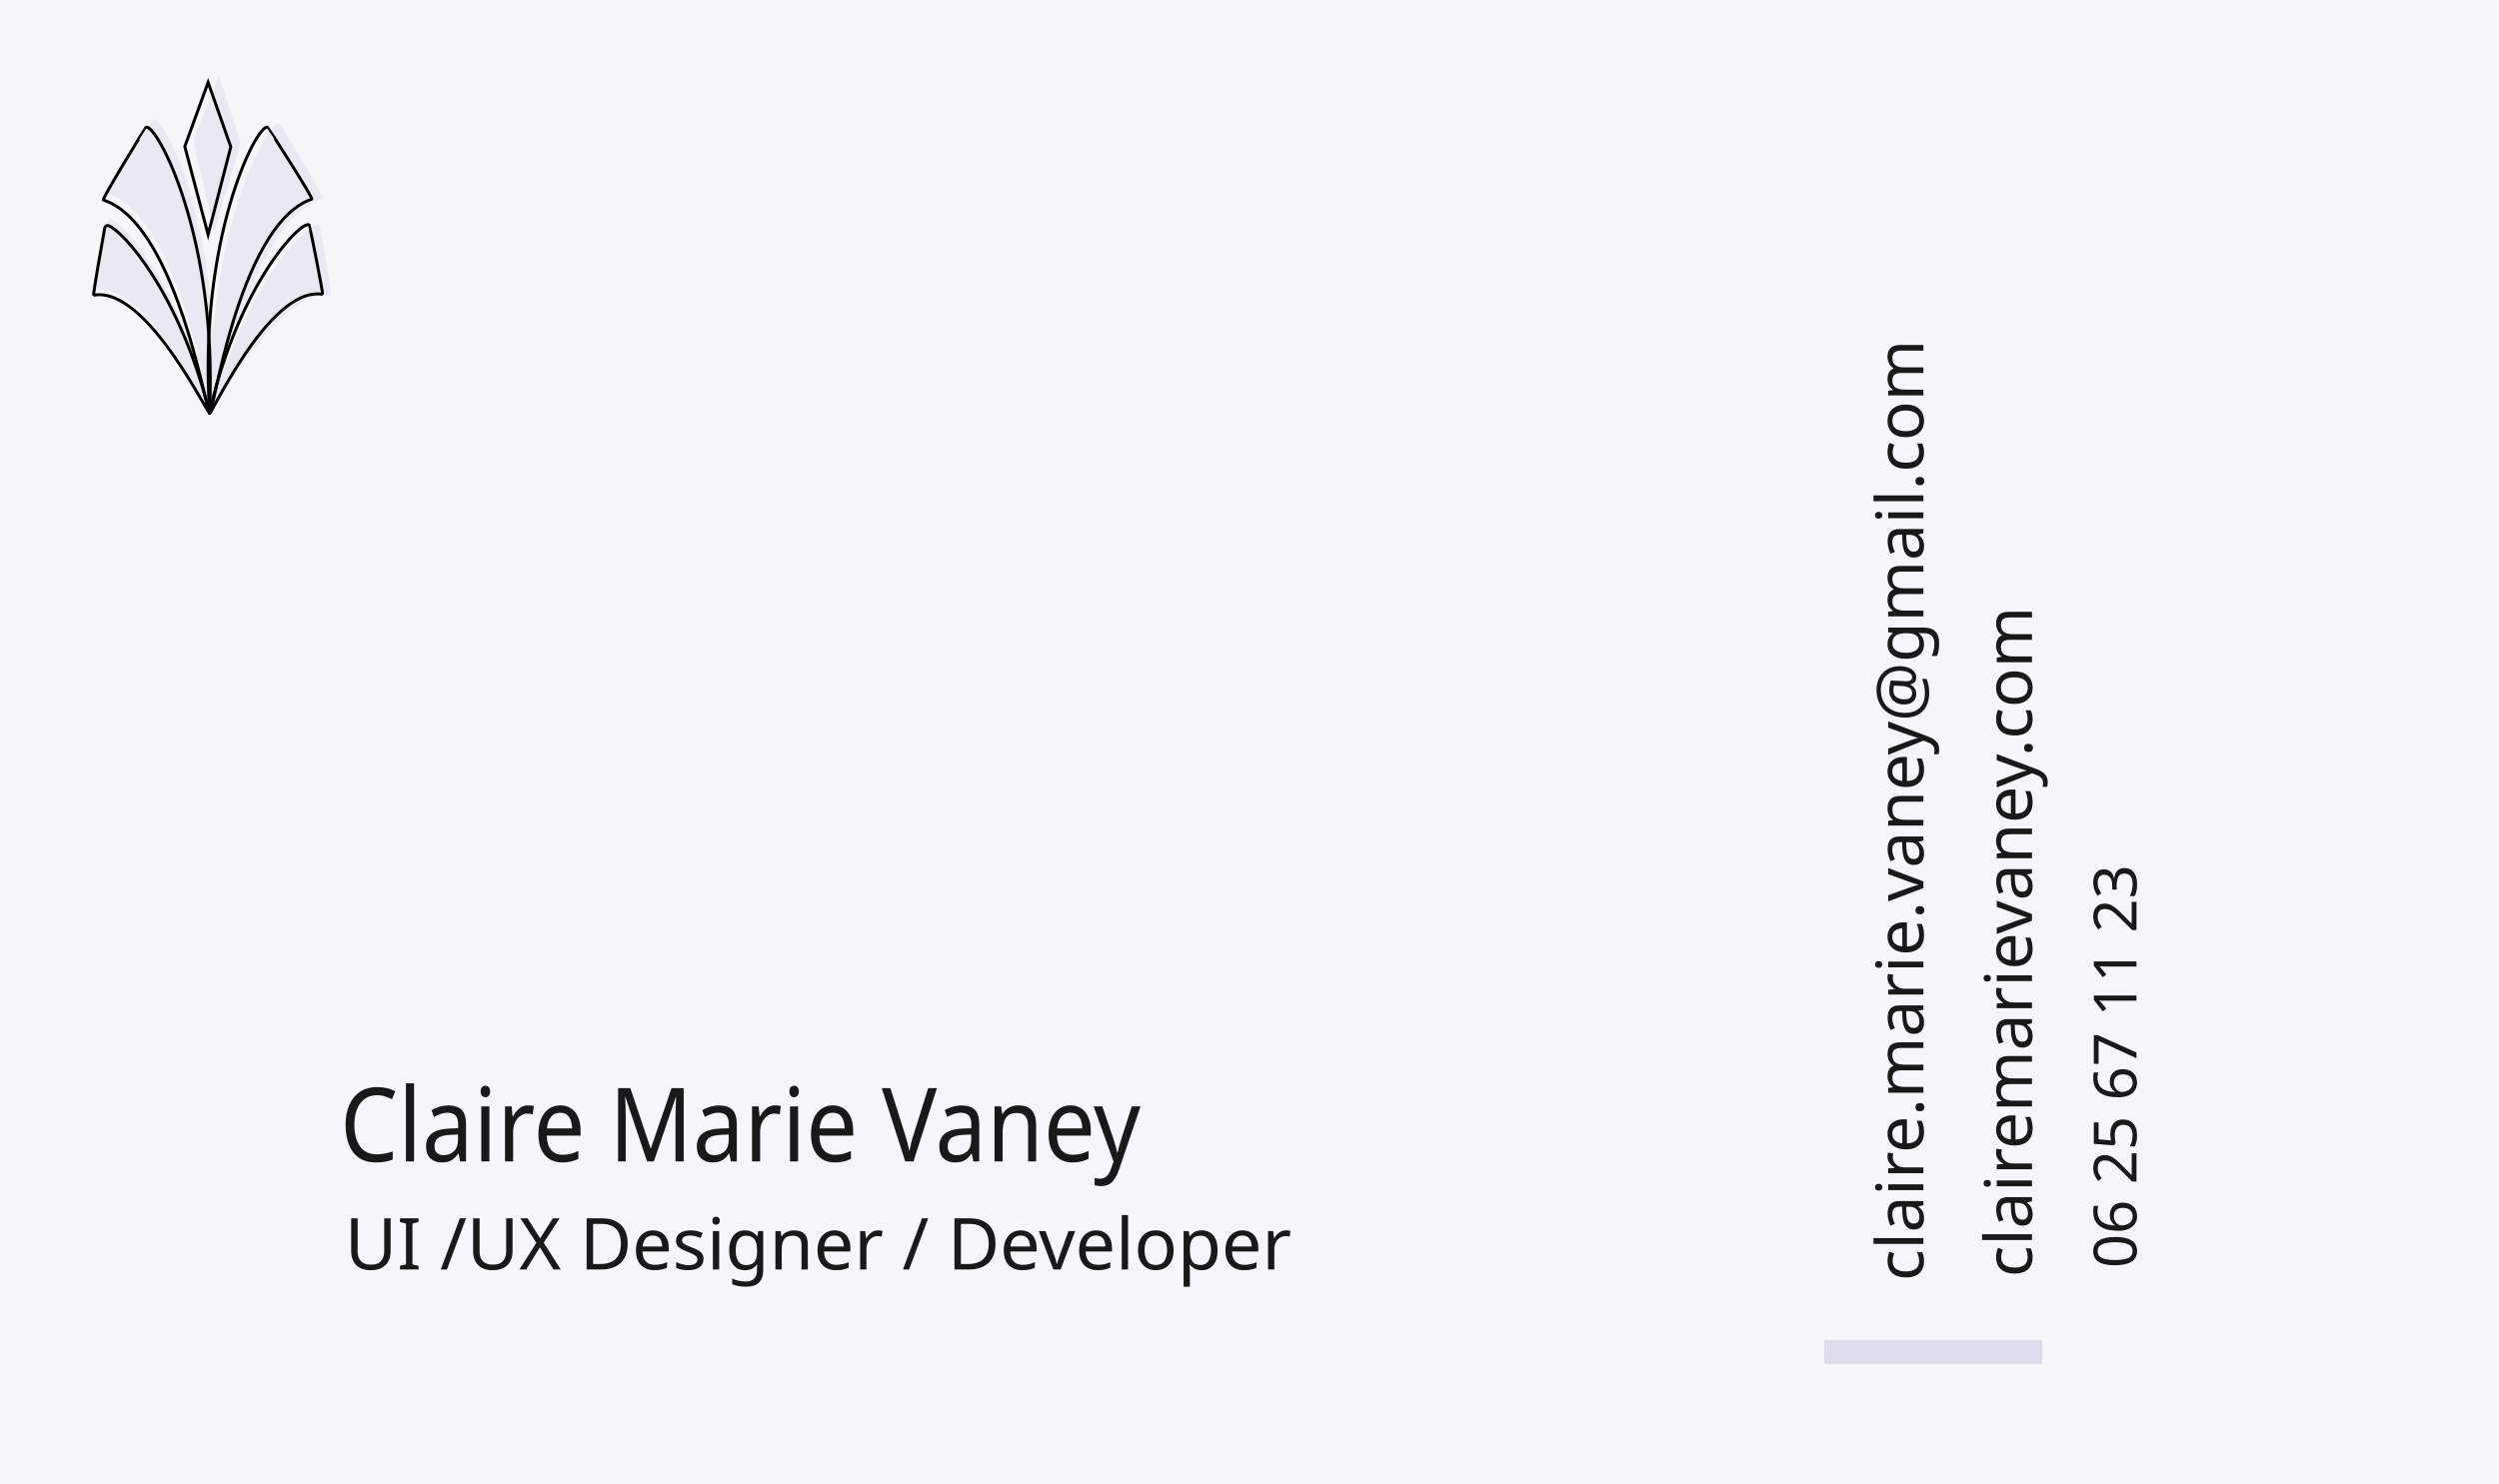
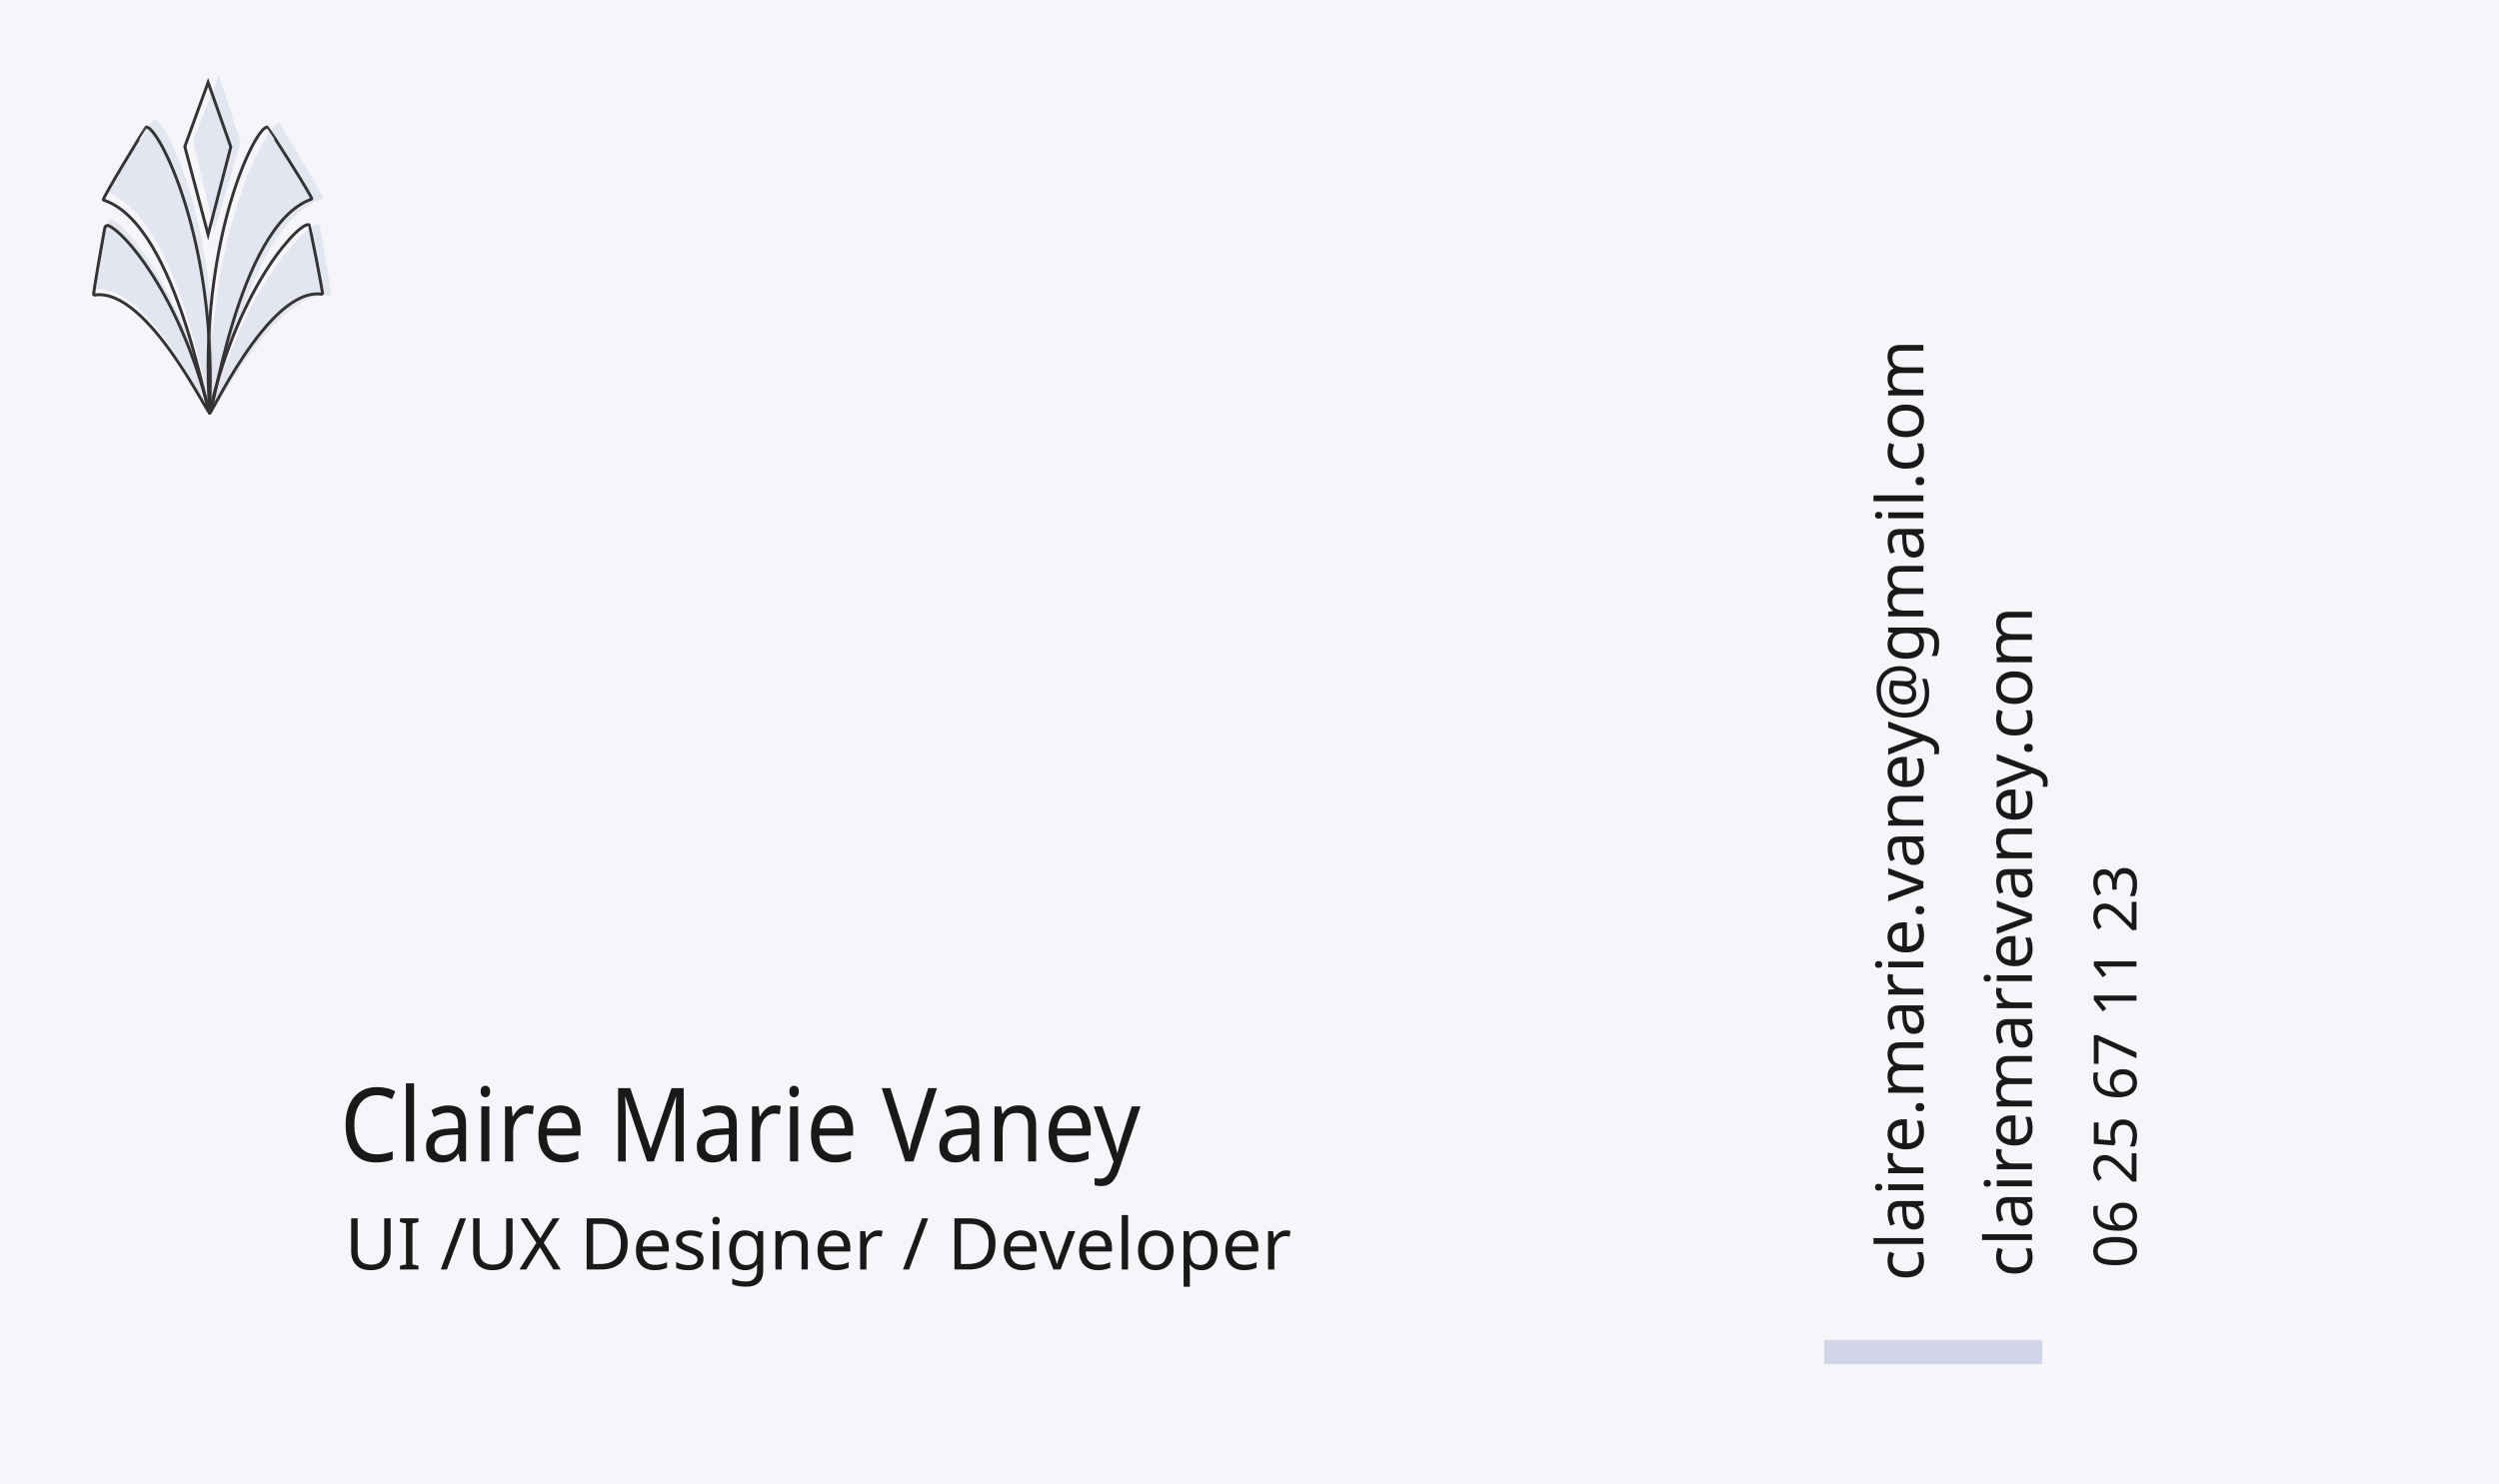
<svg xmlns="http://www.w3.org/2000/svg" version="1.1" id="Layer_1" x="0px" y="0px" viewBox="0 0 837 497" style="enable-background:new 0 0 837 497;" xml:space="preserve">
  <style type="text/css">
	.st0{fill:#F6F5F9;}
	.st1{fill:#191919;}
	.st2{font-family:'Arboria-Medium';}
	.st3{font-size:34.407px;}
	.st4{font-family:'Arboria-Book';}
	.st5{font-size:24px;}
	.st6{font-size:22px;}
	.st7{font-size:20px;}
- 	.st8{fill:none;stroke:#DEDBEB;stroke-width:8;stroke-miterlimit:10;}
- 	.st9{opacity:0.49;fill:#DEDBEB;enable-background:new    ;}
- 	.st10{fill:none;stroke:#000000;stroke-miterlimit:10;}
+ 	.st8{fill:none;stroke:#D1D5E7;stroke-width:8;stroke-miterlimit:10;}
+ 	.st9{opacity:0.49;fill:#D1D5E7;enable-background:new    ;}
+ 	.st10{fill:none;stroke:#343434;stroke-miterlimit:10;}
</style>
  <rect x="-24.1" y="-28.9" class="st0" width="899.5" height="555.1" />
  <text transform="matrix(0.8955 0 0 1 113.8745 389.1074)" class="st1 st2 st3">Claire Marie Vaney</text>
  <text transform="matrix(1 0 0 1 115.4683 425.3164)" class="st1 st4 st5">UI /UX Designer / Developer</text>
  <text transform="matrix(6.123234e-17 -1 1 6.123234e-17 644.2124 429.1738)" class="st1 st4 st6">claire.marie.vaney@gmail.com</text>
  <text transform="matrix(6.123234e-17 -1 1 6.123234e-17 715.577 424.873)" class="st1 st4 st7">06 25 67 11 23</text>
  <text transform="matrix(6.123234e-17 -1 1 6.123234e-17 680.577 427.873)" class="st1 st4 st6">clairemarievaney.com</text>
  <line class="st8" x1="611" y1="453" x2="684" y2="453" />
  <g id="Layer_1_2_">
    <g id="Layer_2_1_">
      <polygon class="st9" points="64.7,47.1 71.8,77.5 80.6,47.7 73.3,25.3   " />
      <path class="st9" d="M70.8,138.1c-2.3-58.9,18.9-97.8,22.8-96.8c0.1,0,15.2,24.9,14.6,25.2C81.7,74.7,71.1,145.2,70.8,138.1z" />
      <path class="st9" d="M65.5,142" />
      <path class="st9" d="M70.6,138.4c11.6-44.3,34-65.3,36.4-63.1c0.1,0.1,4.4,24,3.8,23.9C92,95.6,69.3,143.7,70.6,138.4z" />
      <path class="st9" d="M70.5,138c-9.3-40.9-28.2-62.7-33.2-64.6c-0.5-0.2-1.1,0.1-1.2,0.7c-0.9,3.9-4.9,23.1-4.5,23    C50.8,94.3,71.8,143.3,70.5,138z" />
      <path class="st9" d="M70.9,137.6C75.1,78.8,55.4,39.1,51.5,40c-0.2,0-16.2,24.3-15.6,24.5C62.1,73.8,70.3,144.6,70.9,137.6z" />
    </g>
    <g id="losange_2_">
      <polygon class="st10" points="61.9,49.1 69.7,78.6 77.3,49.2 69.7,27.6   " />
      <path class="st10" d="M70.2,137.8c-3.8-57.4,15.6-96.1,19.4-95.2c0.1,0,15.5,23.9,14.8,24.1C79.1,75.5,70.6,144.7,70.2,137.8z" />
      <path class="st10" d="M63.5,142" />
      <path class="st10" d="M70.2,138.1c10-43.6,31.1-64.8,33.4-62.7c0.1,0.1,4.8,23.3,4.4,23.2C89.6,95.6,68.9,143.3,70.2,138.1z" />
      <path class="st10" d="M70,137.7C60,98,41.2,77.3,36.3,75.6c-0.5-0.2-1.1,0.2-1.2,0.7C34.4,80.2,31,99,31.4,98.9    C49.7,95.6,71.4,142.9,70,137.7z" />
      <path class="st10" d="M70.2,137.3c2.6-57.5-17.5-95.7-21.3-94.7C48.8,42.6,34,66.8,34.6,67C60.1,75.2,70,144.2,70.2,137.3z" />
    </g>
  </g>
</svg>
